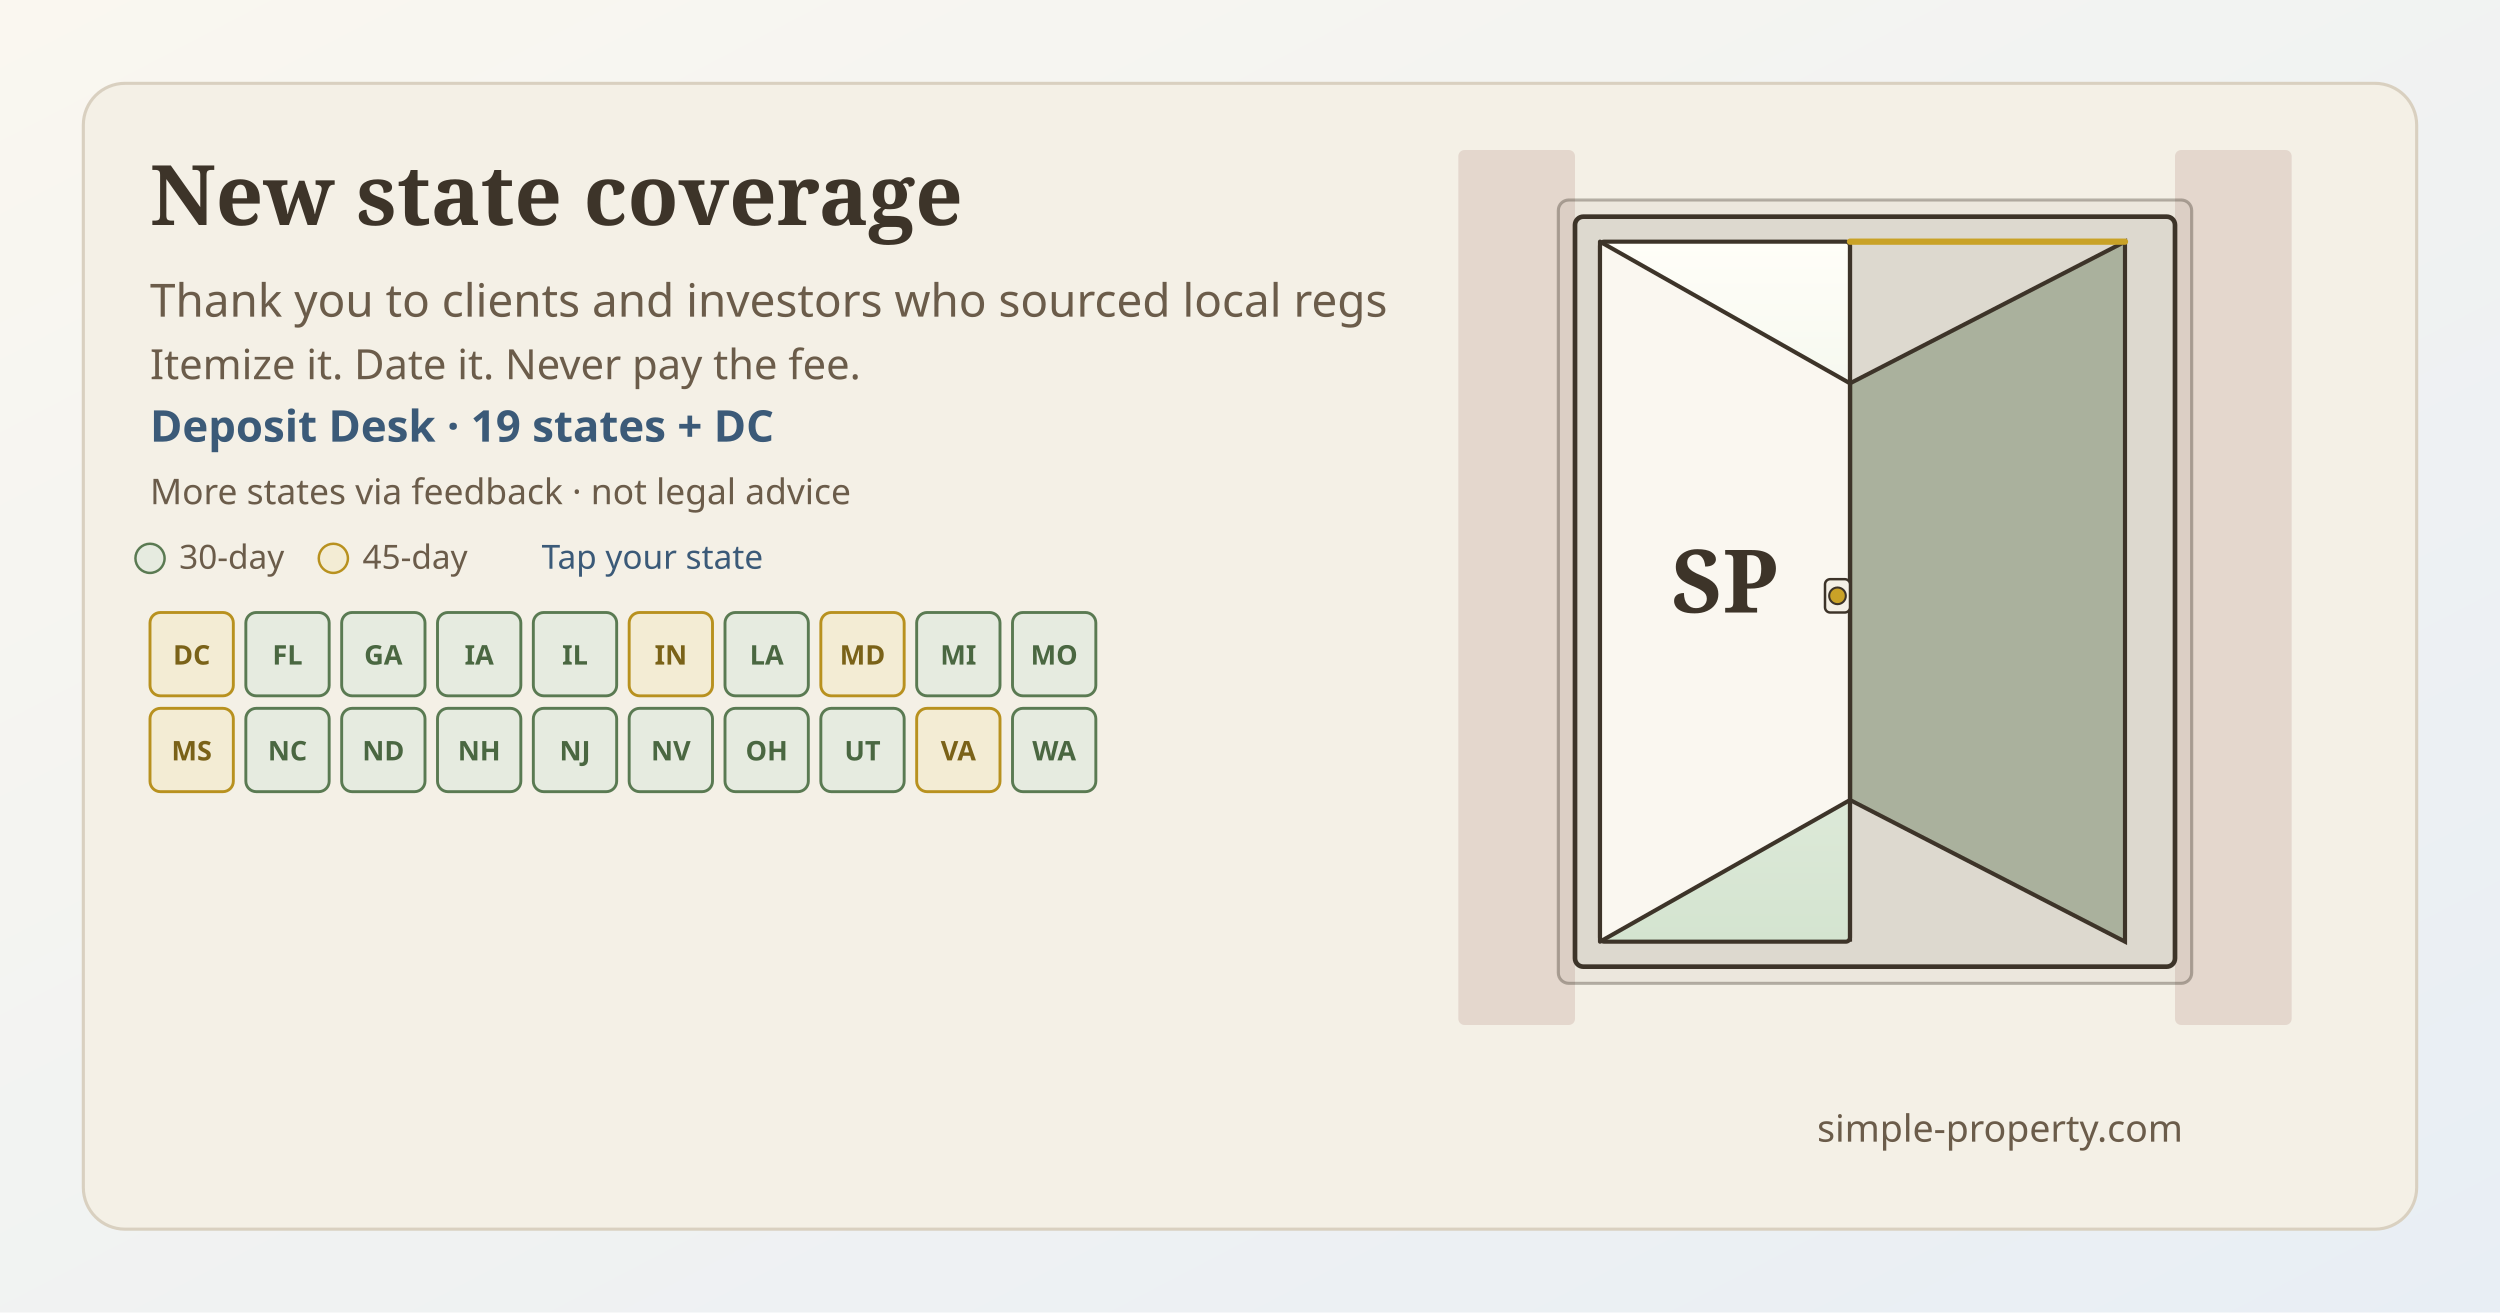
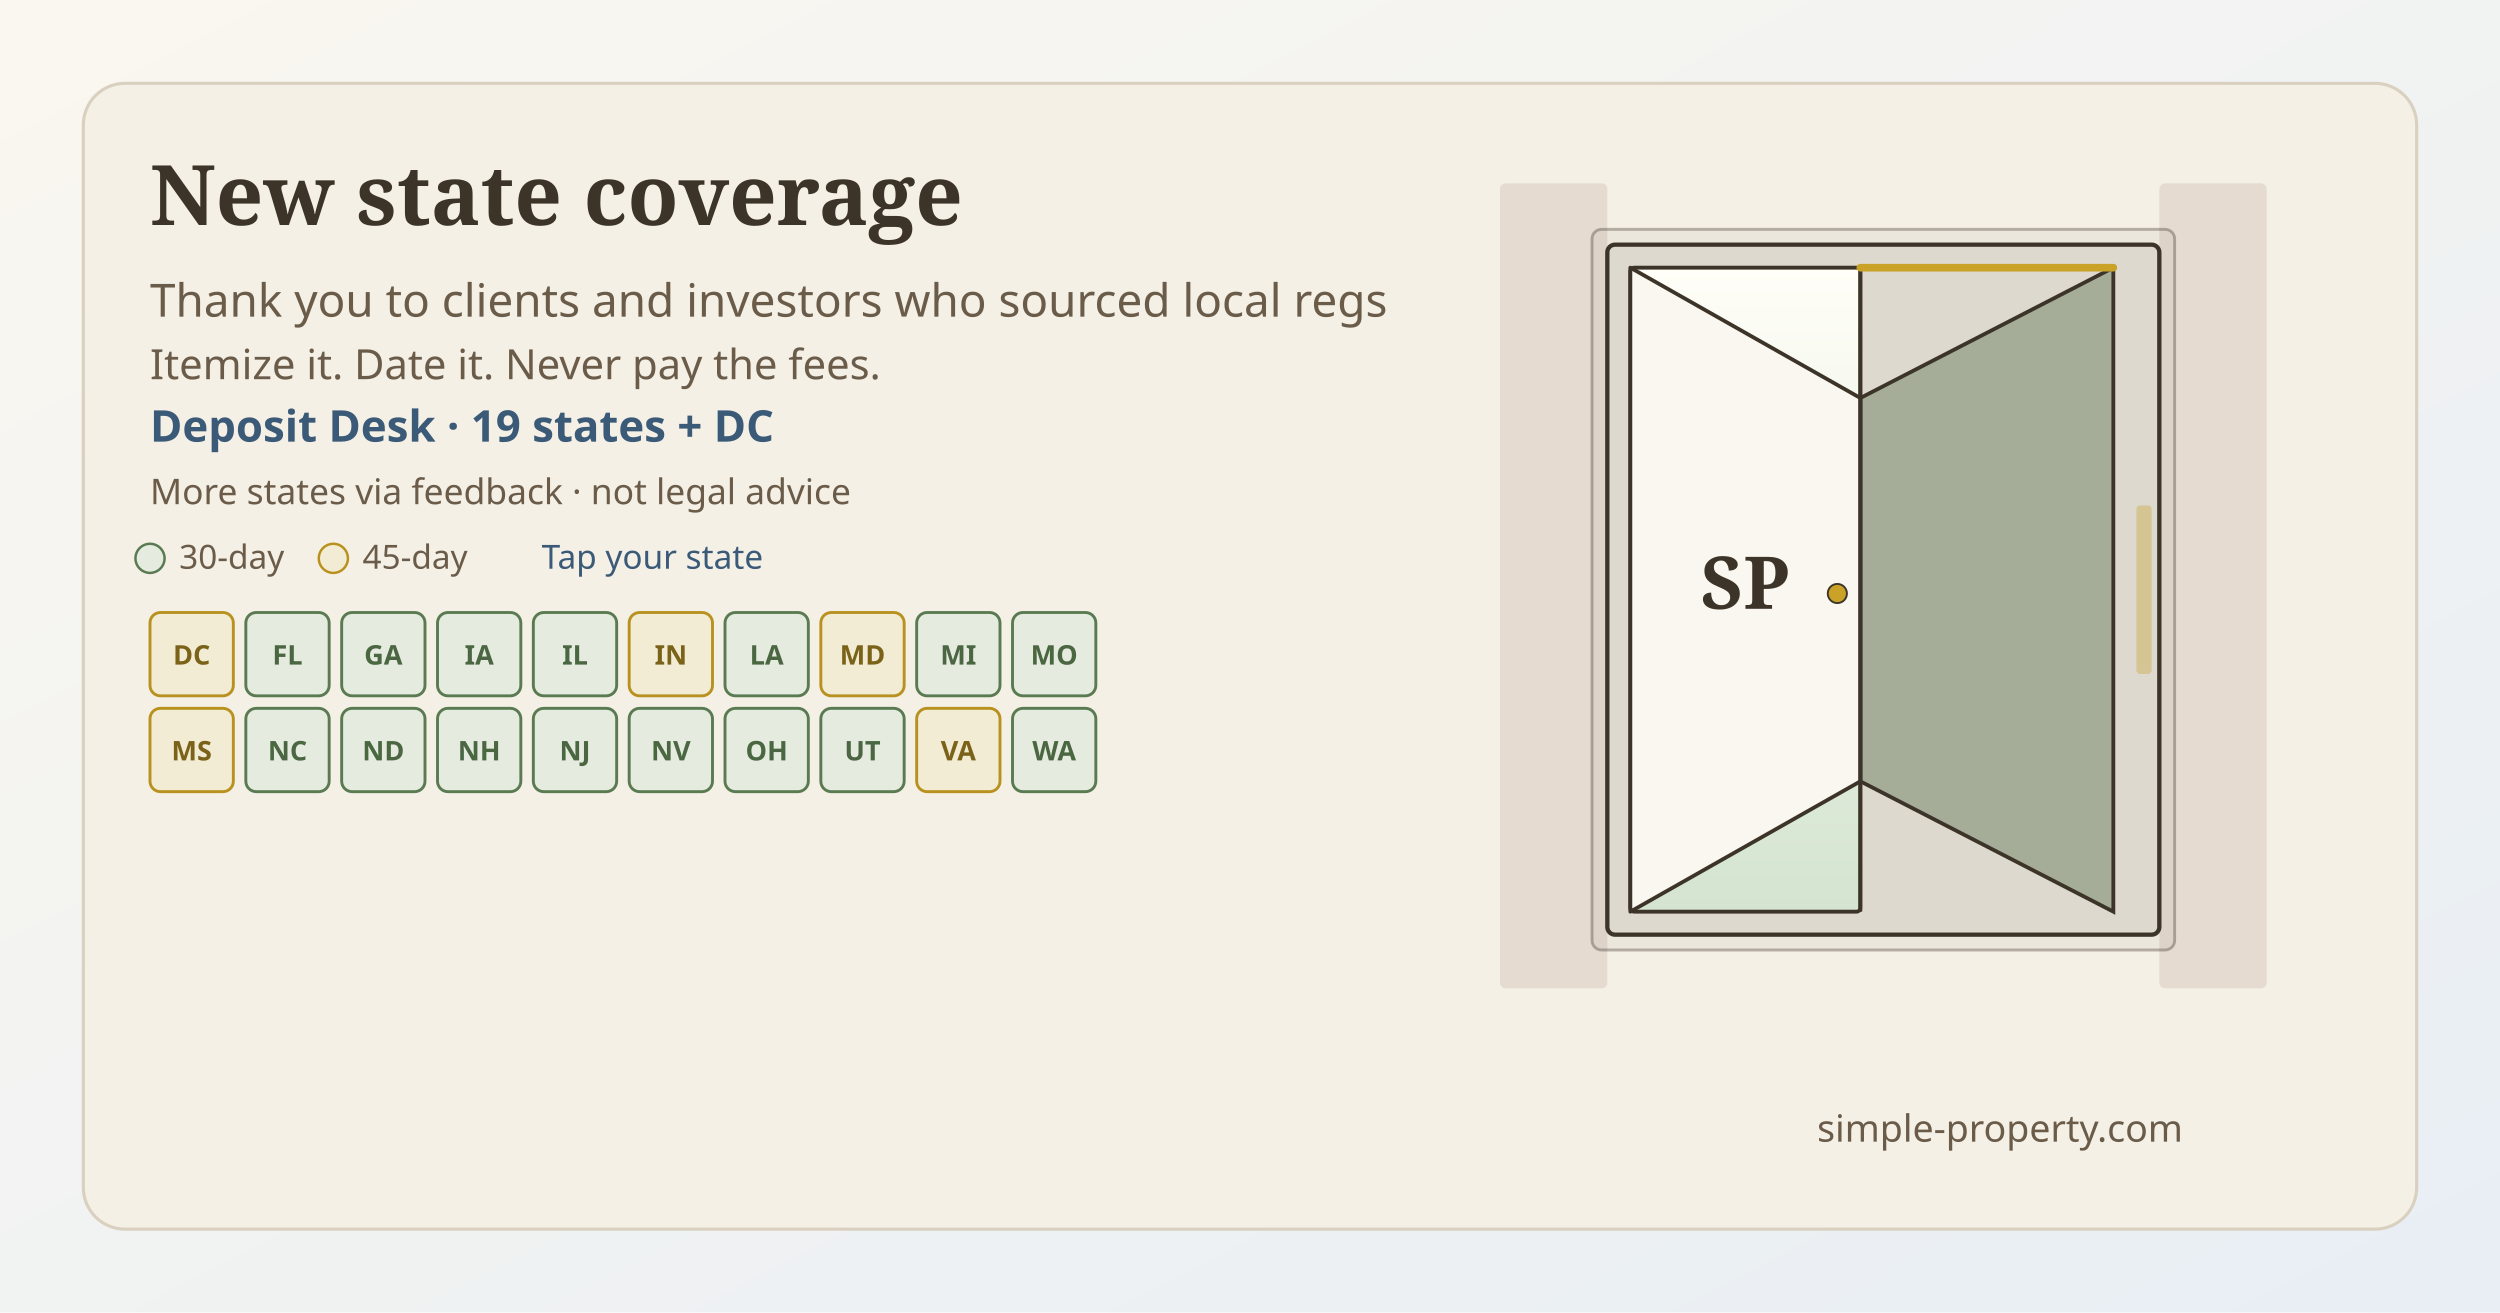
<svg xmlns="http://www.w3.org/2000/svg" width="1200" height="630" viewBox="0 0 1200 630" role="img" aria-label="Deposit Desk new state coverage · 19 states + DC · thank you">
  <defs>
    <linearGradient id="share-bg" x1="0" y1="0" x2="1" y2="1">
      <stop offset="0" stop-color="#faf7f0" />
      <stop offset="1" stop-color="#e8eef4" />
    </linearGradient>
    <linearGradient id="door-light" x1="0" y1="0" x2="0" y2="1">
      <stop offset="0" stop-color="#fffef8" />
      <stop offset="1" stop-color="#d4e4d0" />
    </linearGradient>
  </defs>
  <rect width="1200" height="630" fill="url(#share-bg)" />
  <rect x="40" y="40" width="1120" height="550" rx="20" fill="#f4f0e6" stroke="#d9d0c0" stroke-width="1.5" />
  <text x="72" y="108" fill="#3d3429" font-family="Georgia, serif" font-size="40" font-weight="600">New state coverage</text>
  <text x="72" y="152" fill="#6b5c4a" font-family="system-ui,sans-serif" font-size="22">Thank you to clients and investors who sourced local regs</text>
-   <text x="72" y="182" fill="#6b5c4a" font-family="system-ui,sans-serif" font-size="20">Itemize it. Date it. Never pay the fee.</text>
+   <text x="72" y="182" fill="#6b5c4a" font-family="system-ui,sans-serif" font-size="20">Itemize it. Date it. Never pay the fees.</text>
  <text x="72" y="212" fill="#3b5a78" font-family="system-ui,sans-serif" font-size="21" font-weight="600">Deposit Desk · 19 states + DC</text>
  <text x="72" y="242" fill="#6b5c4a" font-family="system-ui,sans-serif" font-size="17">More states via feedback · not legal advice</text>
  <g font-family="system-ui,sans-serif" font-size="16" fill="#6b5c4a">
    <circle cx="72" cy="268" r="7" fill="#e6ebe0" stroke="#5a7a52" stroke-width="1.2" />
    <text x="86" y="273">30-day</text>
    <circle cx="160" cy="268" r="7" fill="#f3ecd4" stroke="#b8911f" stroke-width="1.2" />
    <text x="174" y="273">45-day</text>
    <text x="260" y="273" fill="#3b5a78">Tap your state</text>
  </g>
  <g class="coverage-chip" data-code="DC">
    <rect x="72" y="294" width="40" height="40" rx="5" fill="#f3ecd4" stroke="#b8911f" stroke-width="1.4" />
    <text x="92" y="319" text-anchor="middle" font-family="system-ui,sans-serif" font-size="13" font-weight="700" fill="#7a6218">DC</text>
  </g>
  <g class="coverage-chip" data-code="FL">
    <rect x="118" y="294" width="40" height="40" rx="5" fill="#e6ebe0" stroke="#5a7a52" stroke-width="1.4" />
    <text x="138" y="319" text-anchor="middle" font-family="system-ui,sans-serif" font-size="13" font-weight="700" fill="#4a6741">FL</text>
  </g>
  <g class="coverage-chip" data-code="GA">
    <rect x="164" y="294" width="40" height="40" rx="5" fill="#e6ebe0" stroke="#5a7a52" stroke-width="1.4" />
    <text x="184" y="319" text-anchor="middle" font-family="system-ui,sans-serif" font-size="13" font-weight="700" fill="#4a6741">GA</text>
  </g>
  <g class="coverage-chip" data-code="IA">
    <rect x="210" y="294" width="40" height="40" rx="5" fill="#e6ebe0" stroke="#5a7a52" stroke-width="1.4" />
    <text x="230" y="319" text-anchor="middle" font-family="system-ui,sans-serif" font-size="13" font-weight="700" fill="#4a6741">IA</text>
  </g>
  <g class="coverage-chip" data-code="IL">
    <rect x="256" y="294" width="40" height="40" rx="5" fill="#e6ebe0" stroke="#5a7a52" stroke-width="1.4" />
    <text x="276" y="319" text-anchor="middle" font-family="system-ui,sans-serif" font-size="13" font-weight="700" fill="#4a6741">IL</text>
  </g>
  <g class="coverage-chip" data-code="IN">
    <rect x="302" y="294" width="40" height="40" rx="5" fill="#f3ecd4" stroke="#b8911f" stroke-width="1.4" />
    <text x="322" y="319" text-anchor="middle" font-family="system-ui,sans-serif" font-size="13" font-weight="700" fill="#7a6218">IN</text>
  </g>
  <g class="coverage-chip" data-code="LA">
    <rect x="348" y="294" width="40" height="40" rx="5" fill="#e6ebe0" stroke="#5a7a52" stroke-width="1.4" />
    <text x="368" y="319" text-anchor="middle" font-family="system-ui,sans-serif" font-size="13" font-weight="700" fill="#4a6741">LA</text>
  </g>
  <g class="coverage-chip" data-code="MD">
    <rect x="394" y="294" width="40" height="40" rx="5" fill="#f3ecd4" stroke="#b8911f" stroke-width="1.4" />
    <text x="414" y="319" text-anchor="middle" font-family="system-ui,sans-serif" font-size="13" font-weight="700" fill="#7a6218">MD</text>
  </g>
  <g class="coverage-chip" data-code="MI">
    <rect x="440" y="294" width="40" height="40" rx="5" fill="#e6ebe0" stroke="#5a7a52" stroke-width="1.4" />
    <text x="460" y="319" text-anchor="middle" font-family="system-ui,sans-serif" font-size="13" font-weight="700" fill="#4a6741">MI</text>
  </g>
  <g class="coverage-chip" data-code="MO">
    <rect x="486" y="294" width="40" height="40" rx="5" fill="#e6ebe0" stroke="#5a7a52" stroke-width="1.4" />
    <text x="506" y="319" text-anchor="middle" font-family="system-ui,sans-serif" font-size="13" font-weight="700" fill="#4a6741">MO</text>
  </g>
  <g class="coverage-chip" data-code="MS">
    <rect x="72" y="340" width="40" height="40" rx="5" fill="#f3ecd4" stroke="#b8911f" stroke-width="1.4" />
    <text x="92" y="365" text-anchor="middle" font-family="system-ui,sans-serif" font-size="13" font-weight="700" fill="#7a6218">MS</text>
  </g>
  <g class="coverage-chip" data-code="NC">
    <rect x="118" y="340" width="40" height="40" rx="5" fill="#e6ebe0" stroke="#5a7a52" stroke-width="1.4" />
    <text x="138" y="365" text-anchor="middle" font-family="system-ui,sans-serif" font-size="13" font-weight="700" fill="#4a6741">NC</text>
  </g>
  <g class="coverage-chip" data-code="ND">
    <rect x="164" y="340" width="40" height="40" rx="5" fill="#e6ebe0" stroke="#5a7a52" stroke-width="1.4" />
    <text x="184" y="365" text-anchor="middle" font-family="system-ui,sans-serif" font-size="13" font-weight="700" fill="#4a6741">ND</text>
  </g>
  <g class="coverage-chip" data-code="NH">
    <rect x="210" y="340" width="40" height="40" rx="5" fill="#e6ebe0" stroke="#5a7a52" stroke-width="1.4" />
    <text x="230" y="365" text-anchor="middle" font-family="system-ui,sans-serif" font-size="13" font-weight="700" fill="#4a6741">NH</text>
  </g>
  <g class="coverage-chip" data-code="NJ">
    <rect x="256" y="340" width="40" height="40" rx="5" fill="#e6ebe0" stroke="#5a7a52" stroke-width="1.4" />
    <text x="276" y="365" text-anchor="middle" font-family="system-ui,sans-serif" font-size="13" font-weight="700" fill="#4a6741">NJ</text>
  </g>
  <g class="coverage-chip" data-code="NV">
    <rect x="302" y="340" width="40" height="40" rx="5" fill="#e6ebe0" stroke="#5a7a52" stroke-width="1.4" />
    <text x="322" y="365" text-anchor="middle" font-family="system-ui,sans-serif" font-size="13" font-weight="700" fill="#4a6741">NV</text>
  </g>
  <g class="coverage-chip" data-code="OH">
    <rect x="348" y="340" width="40" height="40" rx="5" fill="#e6ebe0" stroke="#5a7a52" stroke-width="1.4" />
    <text x="368" y="365" text-anchor="middle" font-family="system-ui,sans-serif" font-size="13" font-weight="700" fill="#4a6741">OH</text>
  </g>
  <g class="coverage-chip" data-code="UT">
    <rect x="394" y="340" width="40" height="40" rx="5" fill="#e6ebe0" stroke="#5a7a52" stroke-width="1.4" />
    <text x="414" y="365" text-anchor="middle" font-family="system-ui,sans-serif" font-size="13" font-weight="700" fill="#4a6741">UT</text>
  </g>
  <g class="coverage-chip" data-code="VA">
    <rect x="440" y="340" width="40" height="40" rx="5" fill="#f3ecd4" stroke="#b8911f" stroke-width="1.4" />
    <text x="460" y="365" text-anchor="middle" font-family="system-ui,sans-serif" font-size="13" font-weight="700" fill="#7a6218">VA</text>
  </g>
  <g class="coverage-chip" data-code="WA">
    <rect x="486" y="340" width="40" height="40" rx="5" fill="#e6ebe0" stroke="#5a7a52" stroke-width="1.4" />
    <text x="506" y="365" text-anchor="middle" font-family="system-ui,sans-serif" font-size="13" font-weight="700" fill="#4a6741">WA</text>
  </g>
-   <rect x="700" y="72" width="56" height="420" fill="#7a4038" fill-opacity="0.14" rx="3" />
-   <rect x="1044" y="72" width="56" height="420" fill="#7a4038" fill-opacity="0.14" rx="3" />
-   <rect x="748" y="96" width="304" height="376" rx="5" fill="#3d3429" fill-opacity="0.05" stroke="#3d3429" stroke-width="1.5" stroke-opacity="0.35" />
-   <rect x="756" y="104" width="288" height="360" rx="4" fill="#3d3429" fill-opacity="0.08" stroke="#3d3429" stroke-width="2.25" />
-   <rect x="768" y="116" width="120" height="336" rx="2" fill="url(#door-light)" stroke="#3d3429" stroke-width="2" />
-   <g class="door-hinge" fill="#8a7a66" stroke="#3d3429" stroke-width="0.8">
-     <rect x="771" y="148" width="5" height="7" rx="1.2" />
-     <rect x="771" y="228" width="5" height="7" rx="1.2" />
-     <rect x="771" y="308" width="5" height="7" rx="1.2" />
+   <g transform="translate(720, 88) scale(0.92)">
+     <rect x="0" y="0" width="56" height="420" fill="#7a4038" fill-opacity="0.12" rx="3" />
+     <rect x="344" y="0" width="56" height="420" fill="#7a4038" fill-opacity="0.12" rx="3" />
+     <rect x="48" y="24" width="304" height="376" rx="5" fill="#3d3429" fill-opacity="0.05" stroke="#3d3429" stroke-width="1.5" stroke-opacity="0.35" />
+     <rect x="56" y="32" width="288" height="360" rx="4" fill="#3d3429" fill-opacity="0.08" stroke="#3d3429" stroke-width="2.25" />
+     <rect x="68" y="44" width="120" height="336" rx="2" fill="url(#door-light)" stroke="#3d3429" stroke-width="2" />
+     <path d="M188 44 L188 380" stroke="#3d3429" stroke-width="2" />
+     <path d="M68 44 L188 112 L188 312 L68 380 Z" fill="#faf7f0" stroke="#3d3429" stroke-width="2" stroke-linejoin="round" />
+     <path d="M188 112 L320 44 L320 380 L188 312 Z" fill="#4a6741" fill-opacity="0.38" stroke="#3d3429" stroke-width="2" />
+     <circle cx="176" cy="214" r="5" fill="#c9a227" stroke="#3d3429" stroke-width="1" />
+     <text x="128" y="222" text-anchor="middle" fill="#3d3429" font-family="Georgia, serif" font-size="38" font-weight="600">SP</text>
+     <path d="M188 44 L320 44" stroke="#c9a227" stroke-width="4" stroke-linecap="round" />
+     <rect x="332" y="168" width="8" height="88" rx="2" fill="#c9a227" fill-opacity="0.35" />
  </g>
-   <path d="M888 116 L888 452" stroke="#3d3429" stroke-width="2" />
-   <path d="M768 116 L888 184 L888 384 L768 452 Z" fill="#faf7f0" stroke="#3d3429" stroke-width="2" stroke-linejoin="round" />
-   <path d="M888 184 L1020 116 L1020 452 L888 384 Z" fill="#4a6741" fill-opacity="0.35" stroke="#3d3429" stroke-width="2" />
-   <g class="door-rim-lock">
-     <rect x="876" y="278" width="12" height="16" rx="2.5" fill="#f4f0e6" stroke="#3d3429" stroke-width="1.2" />
-     <circle cx="882" cy="286" r="4" fill="#c9a227" stroke="#3d3429" stroke-width="1" />
-   </g>
-   <text x="828" y="294" text-anchor="middle" fill="#3d3429" font-family="Georgia, serif" font-size="42" font-weight="600">SP</text>
-   <path d="M888 116 L1020 116" stroke="#c9a227" stroke-width="3" stroke-linecap="round" />
  <text x="960" y="548" text-anchor="middle" fill="#6b5c4a" font-family="system-ui,sans-serif" font-size="18">simple-property.com</text>
</svg>
